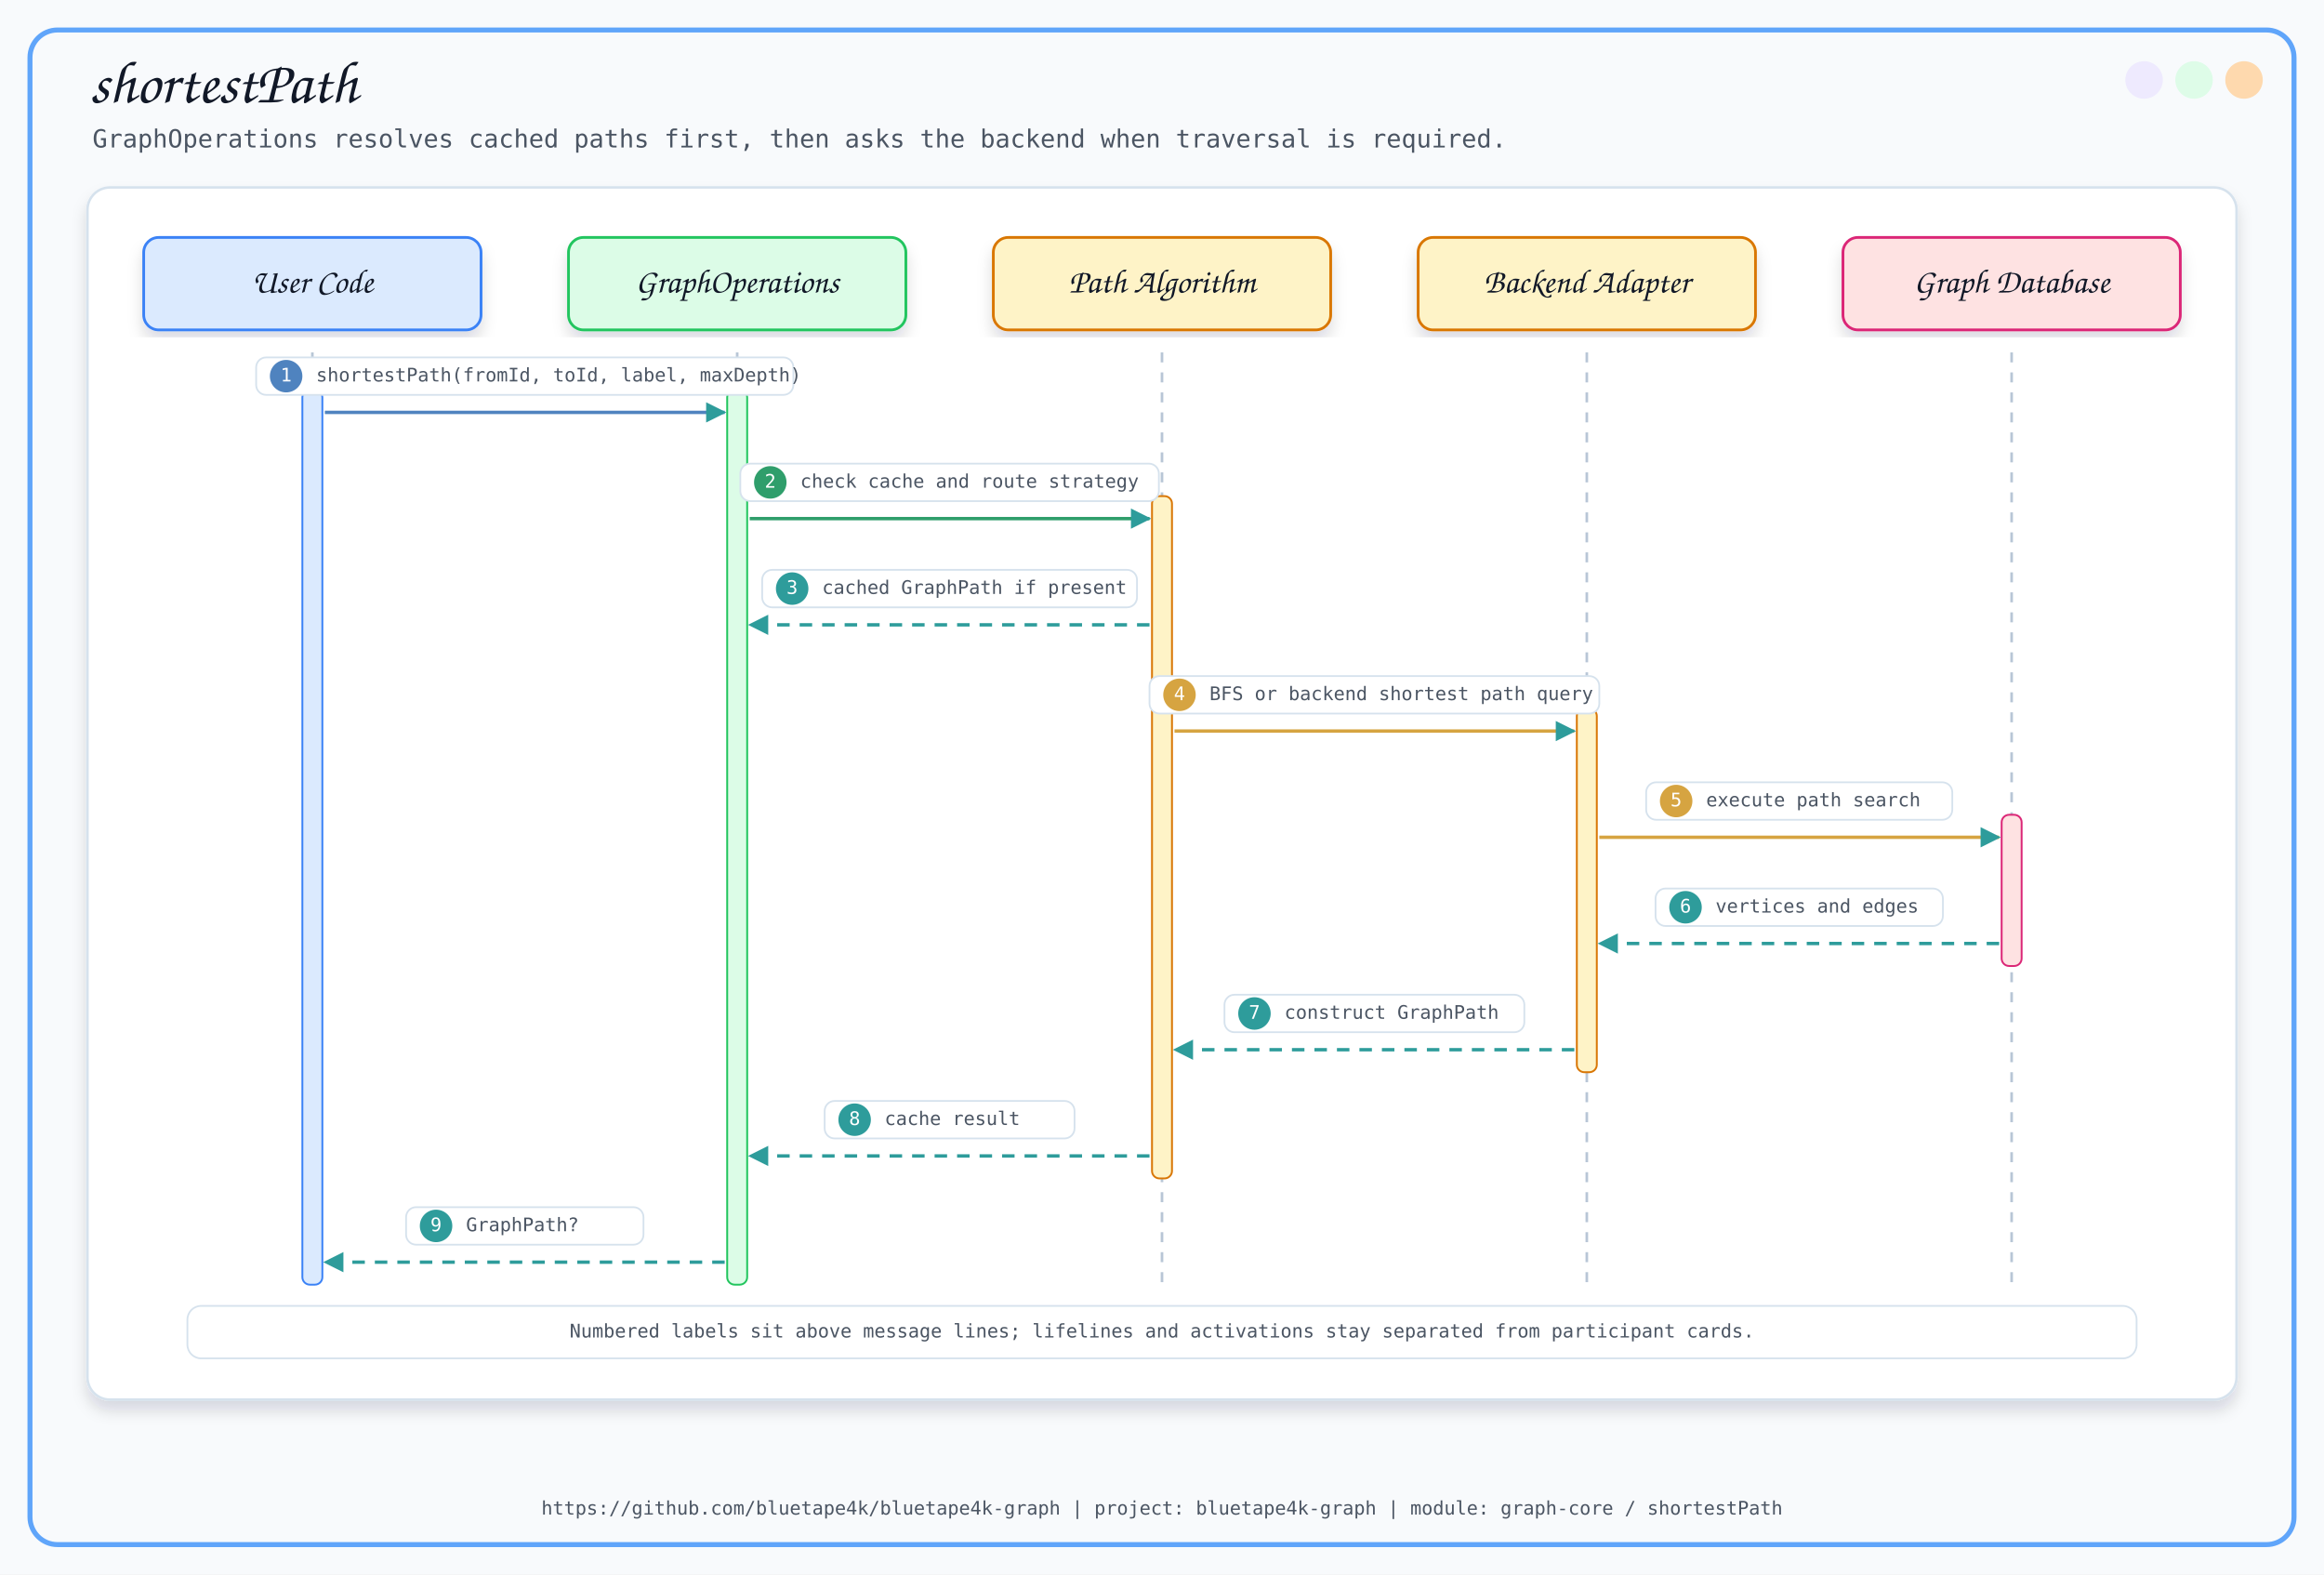
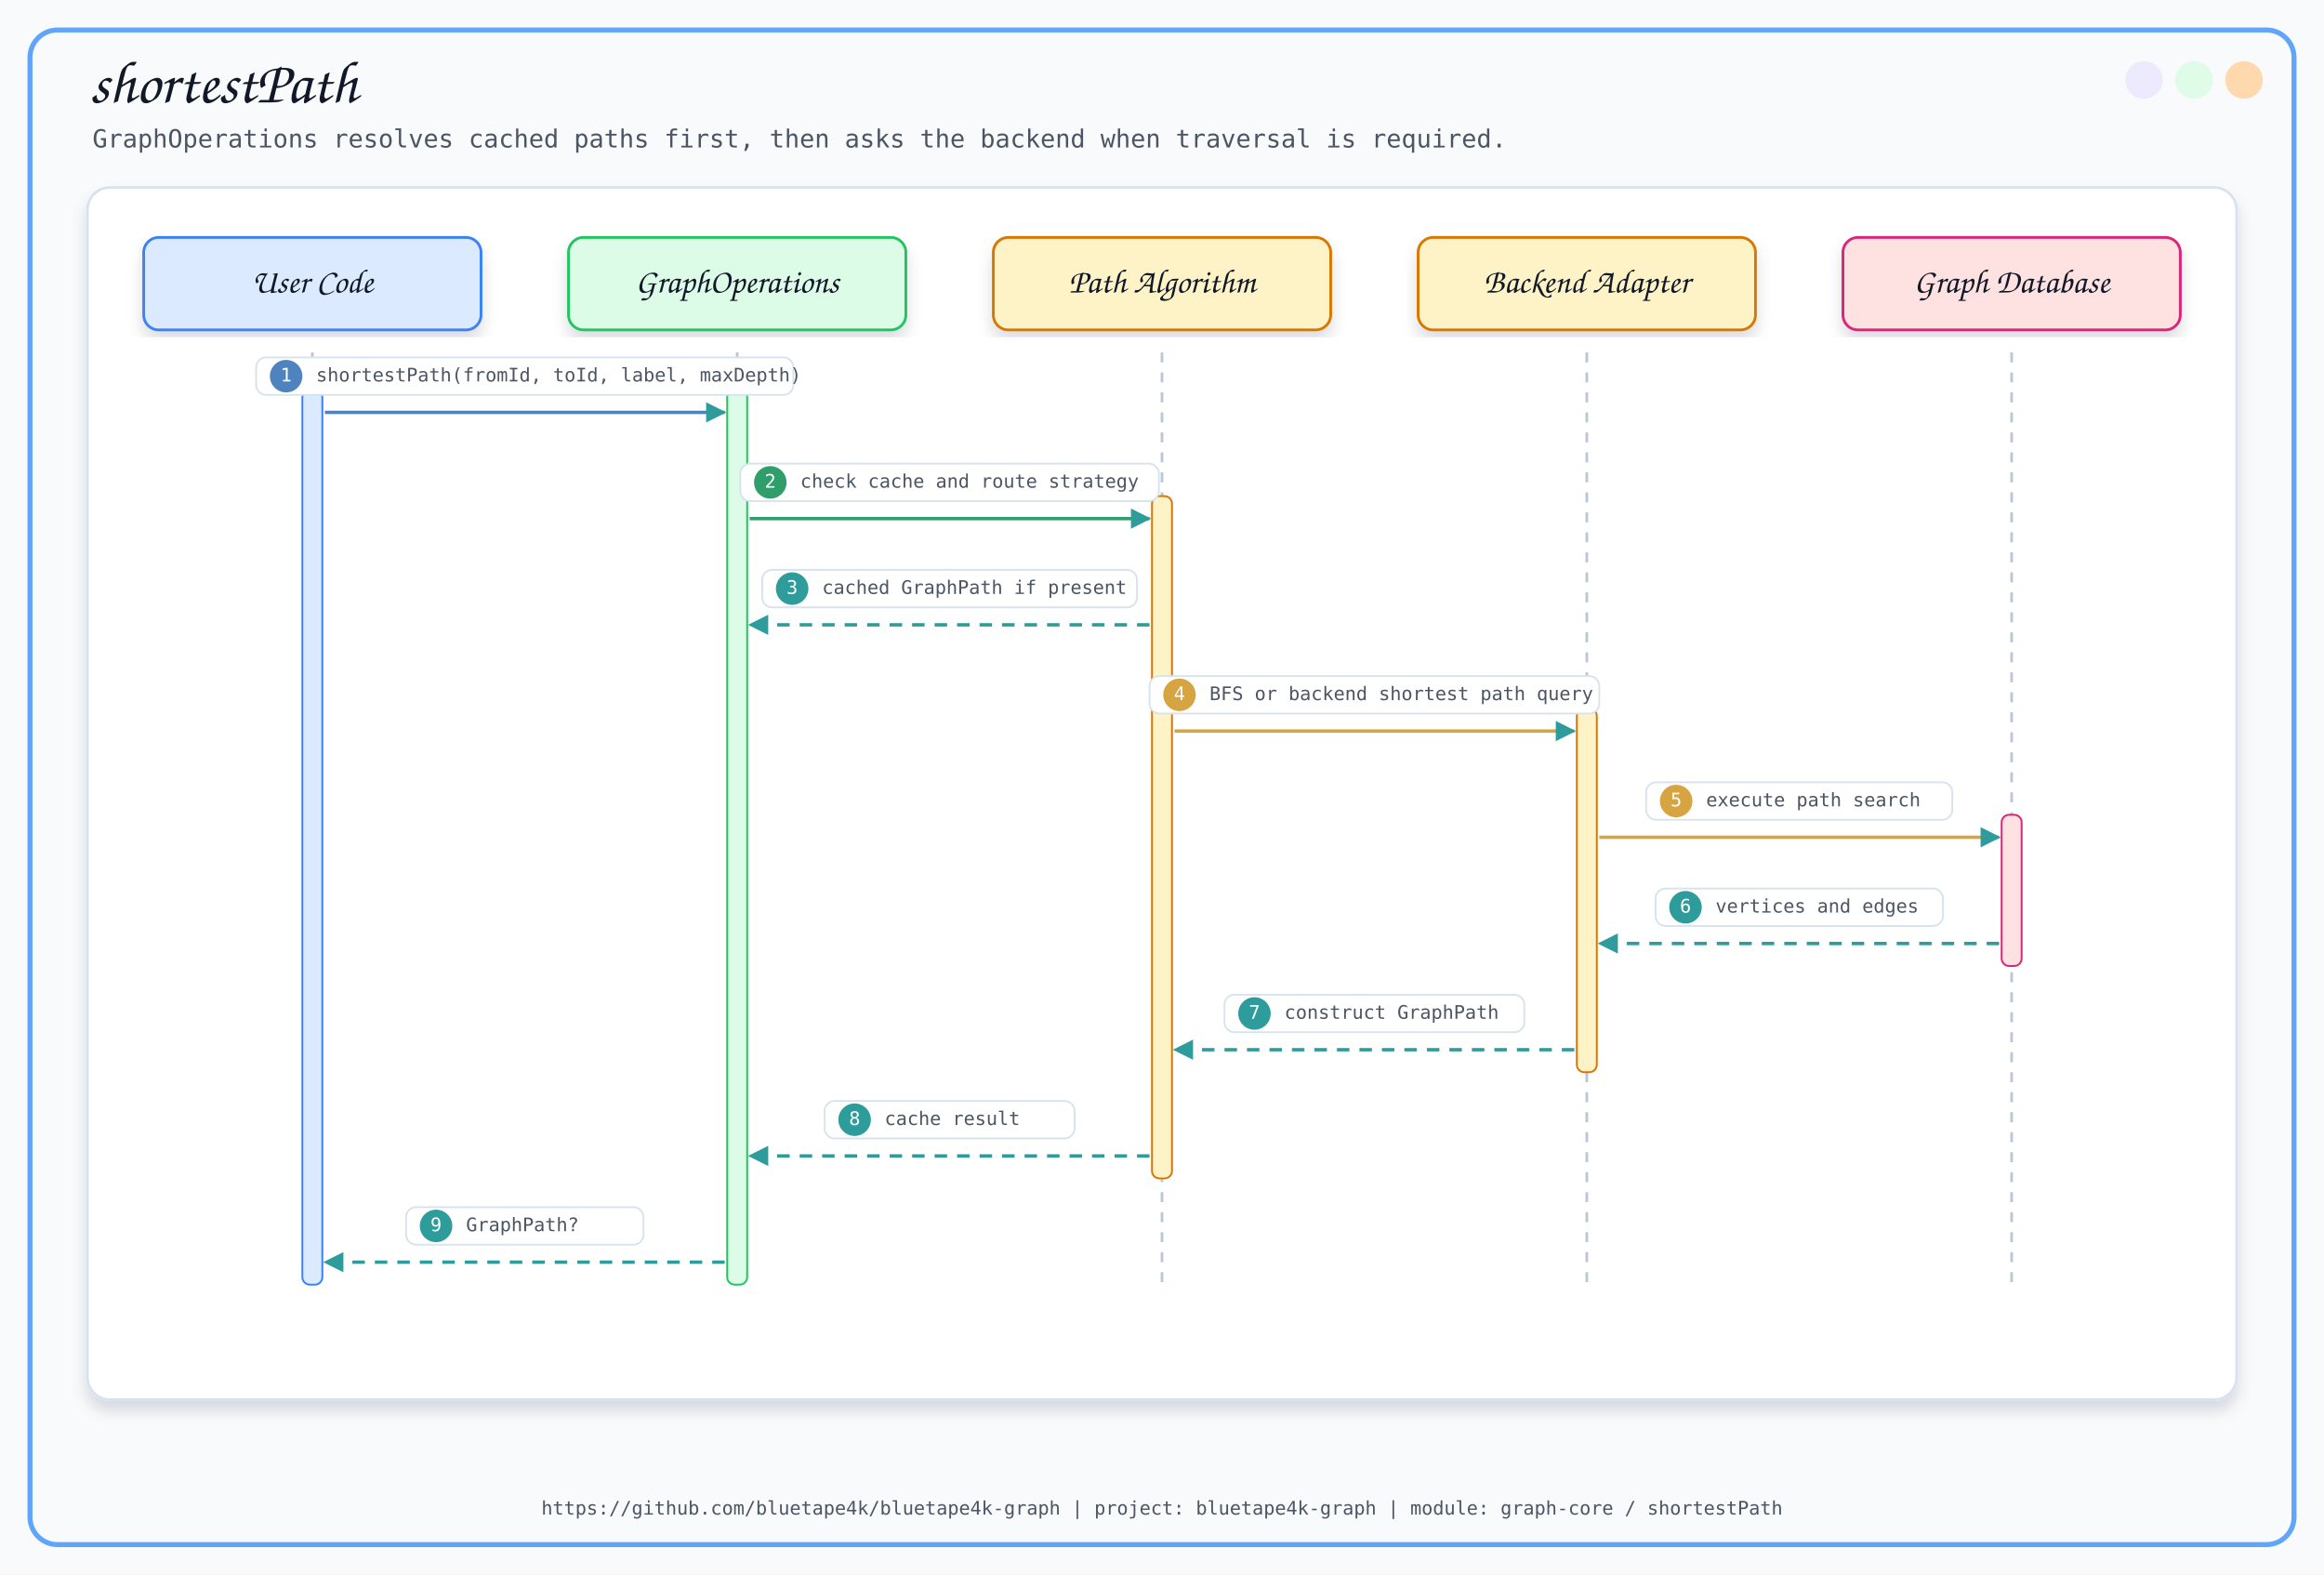
<svg xmlns="http://www.w3.org/2000/svg" width="1860" height="1260" viewBox="0 0 1860 1260">
  <defs>
    <filter id="softShadow" x="-8%" y="-8%" width="116%" height="116%">
      <feDropShadow dx="0" dy="8" stdDeviation="6" flood-color="#0F172A" flood-opacity="0.14" />
    </filter>
    <marker id="arrow" viewBox="0 0 10 10" refX="9" refY="5" markerWidth="8" markerHeight="8" orient="auto-start-reverse">
      <path d="M 0 0 L 10 5 L 0 10 z" fill="#2563EB" />
    </marker>
  </defs>
  <style>
      .title { font-family: 'Architects Daughter', cursive; font-size: 48px; fill: #111827; }
      .subtitle { font-family: 'Comic Mono', monospace; font-size: 20px; fill: #4B5563; }
      .label { font-family: 'Architects Daughter', cursive; font-size: 27px; fill: #111827; }
      .small { font-family: 'Comic Mono', monospace; font-size: 18px; fill: #374151; }
      .tiny { font-family: 'Comic Mono', monospace; font-size: 15px; fill: #4B5563; }
      .card { filter: url(#softShadow); }
      .line { stroke: #2563EB; stroke-width: 3; fill: none; marker-end: url(#arrow); }
      .thin { stroke: #60A5FA; stroke-width: 2; fill: none; marker-end: url(#arrow); }
      .dash { stroke: #64748B; stroke-width: 2; stroke-dasharray: 8 8; fill: none; marker-end: url(#arrow); }
    </style>
  <defs>
    <marker id="seqArrow" markerWidth="6" markerHeight="6" refX="5.5" refY="3" orient="auto" markerUnits="strokeWidth">
      <path d="M 0 0 L 6 3 L 0 6 z" fill="#2E9C9B" />
    </marker>
  </defs>
  <rect x="0" y="0" width="1860" height="1260" fill="#F8FAFC" />
  <rect x="24" y="24" width="1812" height="1212" rx="22" fill="none" stroke="#60A5FA" stroke-width="4" />
  <circle cx="1796" cy="64" r="15" fill="#FED7AA" opacity="0.95" />
  <circle cx="1756" cy="64" r="15" fill="#DCFCE7" opacity="0.95" />
  <circle cx="1716" cy="64" r="15" fill="#EDE9FE" opacity="0.95" />
  <text x="72" y="82" class="title">shortestPath</text>
  <text x="74" y="118" class="subtitle">GraphOperations resolves cached paths first, then asks the backend when traversal is required.</text>
  <text x="930.0" y="1212" text-anchor="middle" class="tiny">https://github.com/bluetape4k/bluetape4k-graph | project: bluetape4k-graph | module: graph-core / shortestPath</text>
  <rect x="70" y="150" width="1720" height="970" rx="18" fill="#FFFFFF" stroke="#D6E2ED" stroke-width="2" filter="url(#softShadow)" />
  <rect x="115.0" y="190" width="270" height="74" rx="12" fill="#DBEAFE" stroke="#3B82F6" stroke-width="2.2" filter="url(#softShadow)" />
  <text x="250.0" y="227.0" text-anchor="middle" dominant-baseline="middle" class="label">User Code</text>
  <line x1="250.0" y1="282" x2="250.0" y2="1028" stroke="#B8C6D6" stroke-width="2.1" stroke-dasharray="8 8" />
  <rect x="455.0" y="190" width="270" height="74" rx="12" fill="#DCFCE7" stroke="#22C55E" stroke-width="2.2" filter="url(#softShadow)" />
  <text x="590.0" y="227.0" text-anchor="middle" dominant-baseline="middle" class="label">GraphOperations</text>
  <line x1="590.0" y1="282" x2="590.0" y2="1028" stroke="#B8C6D6" stroke-width="2.1" stroke-dasharray="8 8" />
  <rect x="795.0" y="190" width="270" height="74" rx="12" fill="#FEF3C7" stroke="#D97706" stroke-width="2.2" filter="url(#softShadow)" />
  <text x="930.0" y="227.0" text-anchor="middle" dominant-baseline="middle" class="label">Path Algorithm</text>
  <line x1="930.0" y1="282" x2="930.0" y2="1028" stroke="#B8C6D6" stroke-width="2.1" stroke-dasharray="8 8" />
  <rect x="1135.0" y="190" width="270" height="74" rx="12" fill="#FEF3C7" stroke="#D97706" stroke-width="2.2" filter="url(#softShadow)" />
  <text x="1270.0" y="227.0" text-anchor="middle" dominant-baseline="middle" class="label">Backend Adapter</text>
  <line x1="1270.0" y1="282" x2="1270.0" y2="1028" stroke="#B8C6D6" stroke-width="2.1" stroke-dasharray="8 8" />
  <rect x="1475.0" y="190" width="270" height="74" rx="12" fill="#FEE2E2" stroke="#DB2777" stroke-width="2.2" filter="url(#softShadow)" />
  <text x="1610.0" y="227.0" text-anchor="middle" dominant-baseline="middle" class="label">Graph Database</text>
  <line x1="1610.0" y1="282" x2="1610.0" y2="1028" stroke="#B8C6D6" stroke-width="2.1" stroke-dasharray="8 8" />
  <rect x="242.0" y="312" width="16" height="716" rx="6" fill="#DBEAFE" stroke="#3B82F6" stroke-width="1.5" />
  <rect x="582.0" y="312" width="16" height="716" rx="6" fill="#DCFCE7" stroke="#22C55E" stroke-width="1.5" />
  <rect x="922.0" y="397" width="16" height="546" rx="6" fill="#FEF3C7" stroke="#D97706" stroke-width="1.5" />
  <rect x="1262.0" y="567" width="16" height="291" rx="6" fill="#FEF3C7" stroke="#D97706" stroke-width="1.5" />
  <rect x="1602.0" y="652" width="16" height="121" rx="6" fill="#FEE2E2" stroke="#DB2777" stroke-width="1.5" />
  <line x1="260.0" y1="330" x2="580.0" y2="330" stroke="#4F83BF" stroke-width="2.7" marker-end="url(#seqArrow)" />
  <rect x="205.0" y="286" width="430" height="30" rx="8" fill="#FFFFFF" stroke="#D6E2ED" stroke-width="1.4" />
  <circle cx="229.0" cy="301" r="13" fill="#4F83BF" />
  <text x="229.0" y="301" text-anchor="middle" dominant-baseline="middle" class="tiny" style="fill:#FFFFFF">1</text>
  <text x="253.0" y="301" dominant-baseline="middle" class="tiny">shortestPath(fromId, toId, label, maxDepth)</text>
  <line x1="600.0" y1="415" x2="920.0" y2="415" stroke="#2F9E6B" stroke-width="2.7" marker-end="url(#seqArrow)" />
  <rect x="592.5" y="371" width="335" height="30" rx="8" fill="#FFFFFF" stroke="#D6E2ED" stroke-width="1.4" />
  <circle cx="616.5" cy="386" r="13" fill="#2F9E6B" />
  <text x="616.5" y="386" text-anchor="middle" dominant-baseline="middle" class="tiny" style="fill:#FFFFFF">2</text>
  <text x="640.5" y="386" dominant-baseline="middle" class="tiny">check cache and route strategy</text>
  <line x1="920.0" y1="500" x2="600.0" y2="500" stroke="#2E9C9B" stroke-width="2.7" stroke-dasharray="10 8" marker-end="url(#seqArrow)" />
  <rect x="610.0" y="456" width="300" height="30" rx="8" fill="#FFFFFF" stroke="#D6E2ED" stroke-width="1.4" />
  <circle cx="634.0" cy="471" r="13" fill="#2E9C9B" />
  <text x="634.0" y="471" text-anchor="middle" dominant-baseline="middle" class="tiny" style="fill:#FFFFFF">3</text>
  <text x="658.0" y="471" dominant-baseline="middle" class="tiny">cached GraphPath if present</text>
  <line x1="940.0" y1="585" x2="1260.0" y2="585" stroke="#D6A441" stroke-width="2.7" marker-end="url(#seqArrow)" />
  <rect x="920.0" y="541" width="360" height="30" rx="8" fill="#FFFFFF" stroke="#D6E2ED" stroke-width="1.4" />
  <circle cx="944.0" cy="556" r="13" fill="#D6A441" />
  <text x="944.0" y="556" text-anchor="middle" dominant-baseline="middle" class="tiny" style="fill:#FFFFFF">4</text>
  <text x="968.0" y="556" dominant-baseline="middle" class="tiny">BFS or backend shortest path query</text>
  <line x1="1280.0" y1="670" x2="1600.0" y2="670" stroke="#D6A441" stroke-width="2.7" marker-end="url(#seqArrow)" />
  <rect x="1317.5" y="626" width="245" height="30" rx="8" fill="#FFFFFF" stroke="#D6E2ED" stroke-width="1.4" />
  <circle cx="1341.5" cy="641" r="13" fill="#D6A441" />
  <text x="1341.5" y="641" text-anchor="middle" dominant-baseline="middle" class="tiny" style="fill:#FFFFFF">5</text>
  <text x="1365.5" y="641" dominant-baseline="middle" class="tiny">execute path search</text>
  <line x1="1600.0" y1="755" x2="1280.0" y2="755" stroke="#2E9C9B" stroke-width="2.7" stroke-dasharray="10 8" marker-end="url(#seqArrow)" />
  <rect x="1325.0" y="711" width="230" height="30" rx="8" fill="#FFFFFF" stroke="#D6E2ED" stroke-width="1.4" />
  <circle cx="1349.0" cy="726" r="13" fill="#2E9C9B" />
  <text x="1349.0" y="726" text-anchor="middle" dominant-baseline="middle" class="tiny" style="fill:#FFFFFF">6</text>
  <text x="1373.0" y="726" dominant-baseline="middle" class="tiny">vertices and edges</text>
  <line x1="1260.0" y1="840" x2="940.0" y2="840" stroke="#2E9C9B" stroke-width="2.7" stroke-dasharray="10 8" marker-end="url(#seqArrow)" />
  <rect x="980.0" y="796" width="240" height="30" rx="8" fill="#FFFFFF" stroke="#D6E2ED" stroke-width="1.4" />
  <circle cx="1004.0" cy="811" r="13" fill="#2E9C9B" />
  <text x="1004.0" y="811" text-anchor="middle" dominant-baseline="middle" class="tiny" style="fill:#FFFFFF">7</text>
  <text x="1028.0" y="811" dominant-baseline="middle" class="tiny">construct GraphPath</text>
  <line x1="920.0" y1="925" x2="600.0" y2="925" stroke="#2E9C9B" stroke-width="2.7" stroke-dasharray="10 8" marker-end="url(#seqArrow)" />
  <rect x="660.0" y="881" width="200" height="30" rx="8" fill="#FFFFFF" stroke="#D6E2ED" stroke-width="1.4" />
  <circle cx="684.0" cy="896" r="13" fill="#2E9C9B" />
  <text x="684.0" y="896" text-anchor="middle" dominant-baseline="middle" class="tiny" style="fill:#FFFFFF">8</text>
  <text x="708.0" y="896" dominant-baseline="middle" class="tiny">cache result</text>
  <line x1="580.0" y1="1010" x2="260.0" y2="1010" stroke="#2E9C9B" stroke-width="2.7" stroke-dasharray="10 8" marker-end="url(#seqArrow)" />
  <rect x="325.0" y="966" width="190" height="30" rx="8" fill="#FFFFFF" stroke="#D6E2ED" stroke-width="1.4" />
  <circle cx="349.0" cy="981" r="13" fill="#2E9C9B" />
  <text x="349.0" y="981" text-anchor="middle" dominant-baseline="middle" class="tiny" style="fill:#FFFFFF">9</text>
  <text x="373.0" y="981" dominant-baseline="middle" class="tiny">GraphPath?</text>
-   <rect x="150" y="1045" width="1560" height="42" rx="11" fill="#FFFFFF" stroke="#D6E2ED" stroke-width="1.4" />
-   <text x="930.0" y="1066" text-anchor="middle" dominant-baseline="middle" class="tiny">Numbered labels sit above message lines; lifelines and activations stay separated from participant cards.</text>
</svg>
